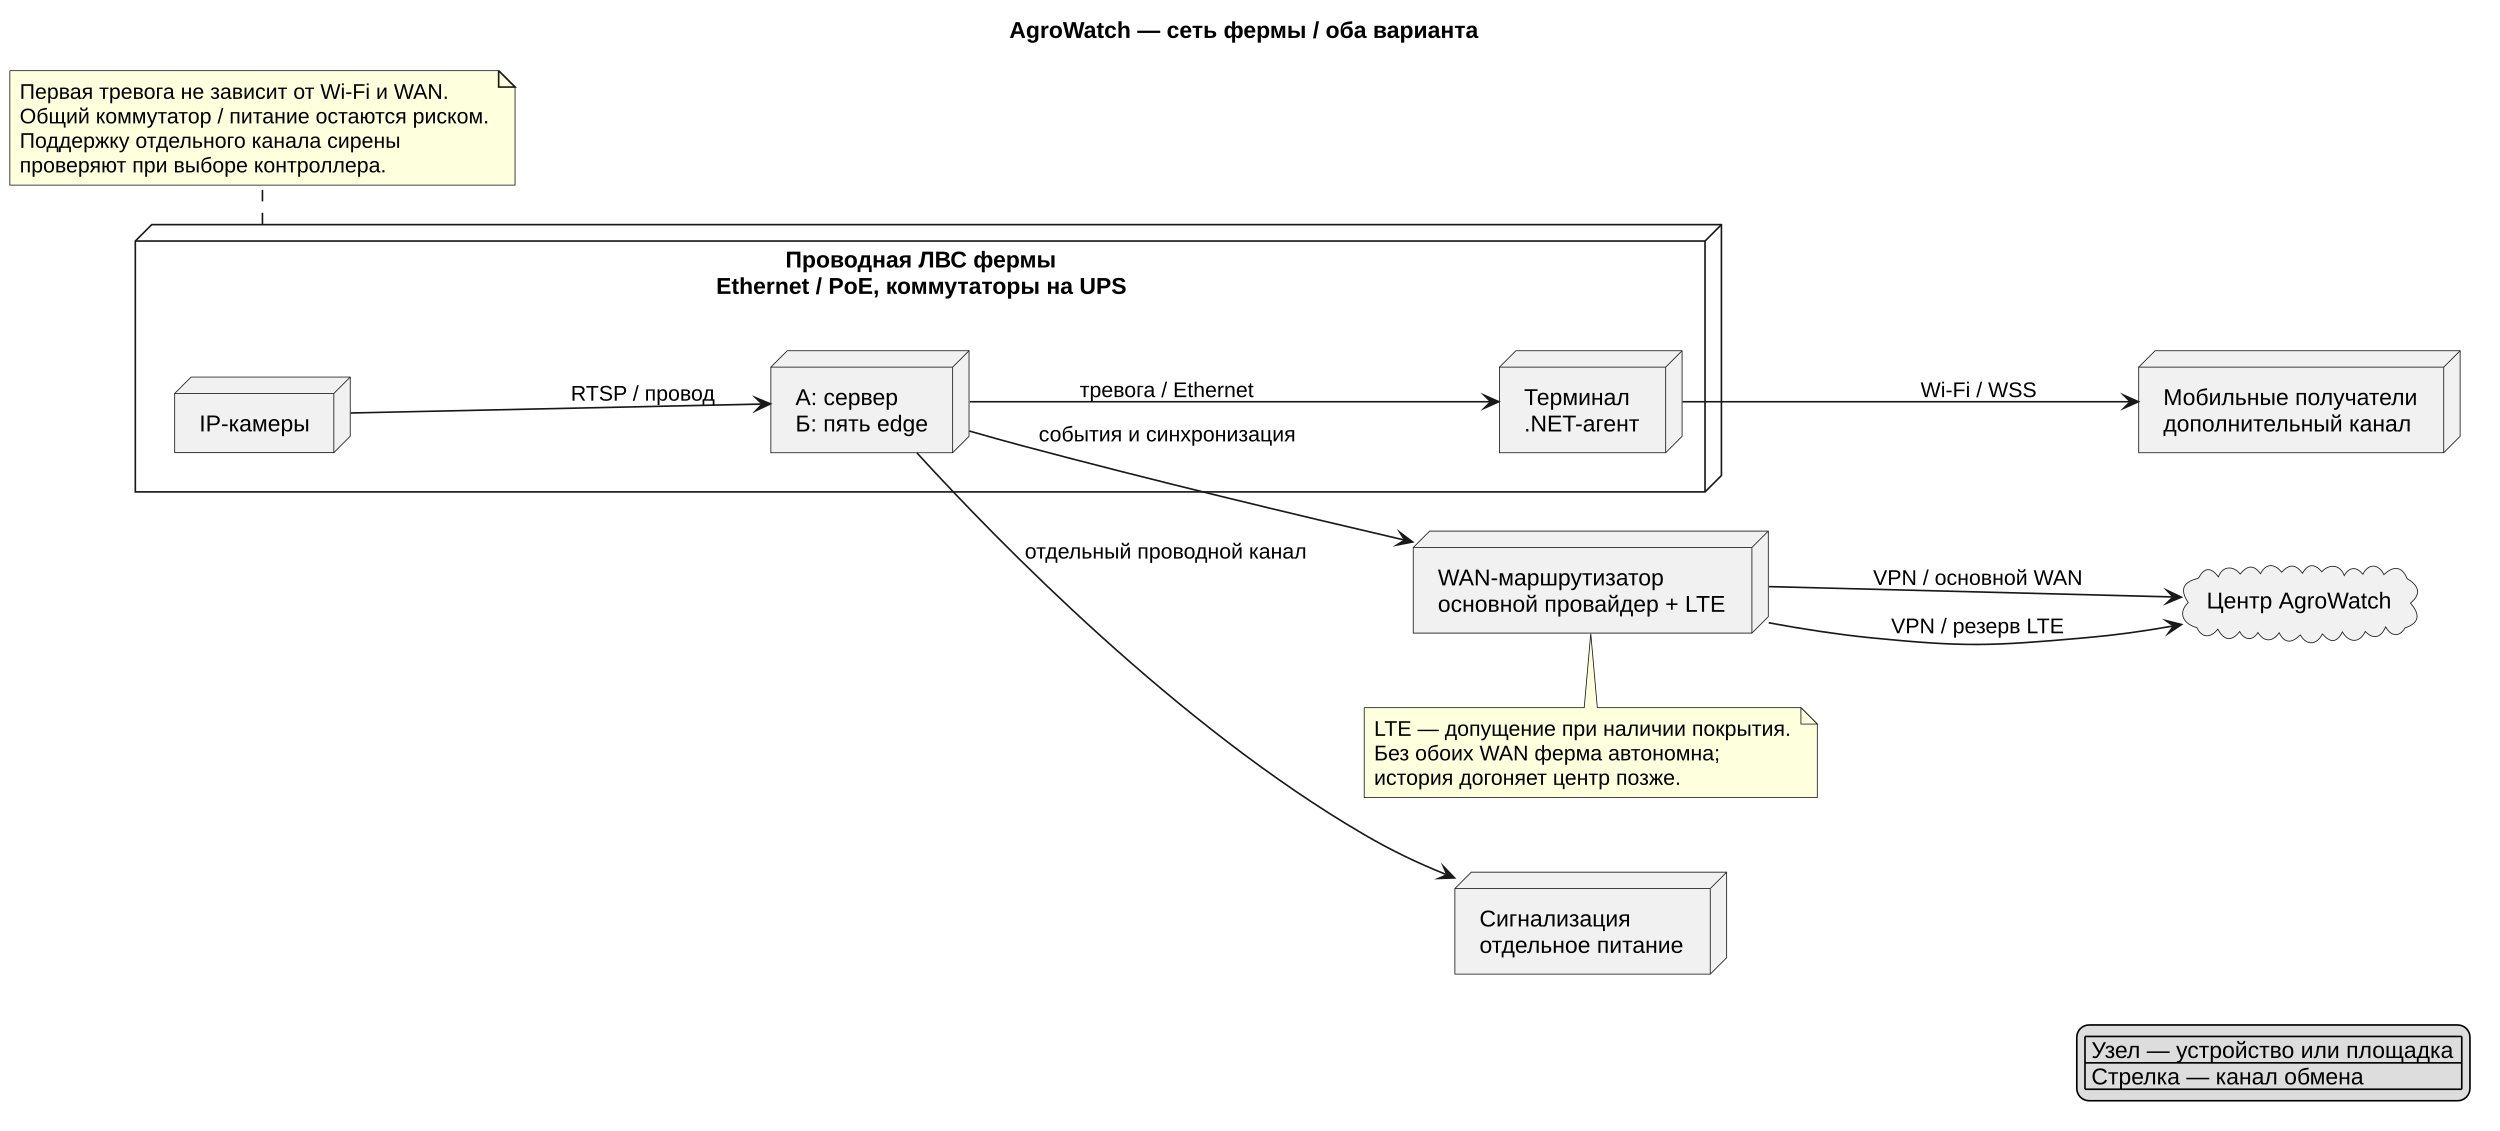
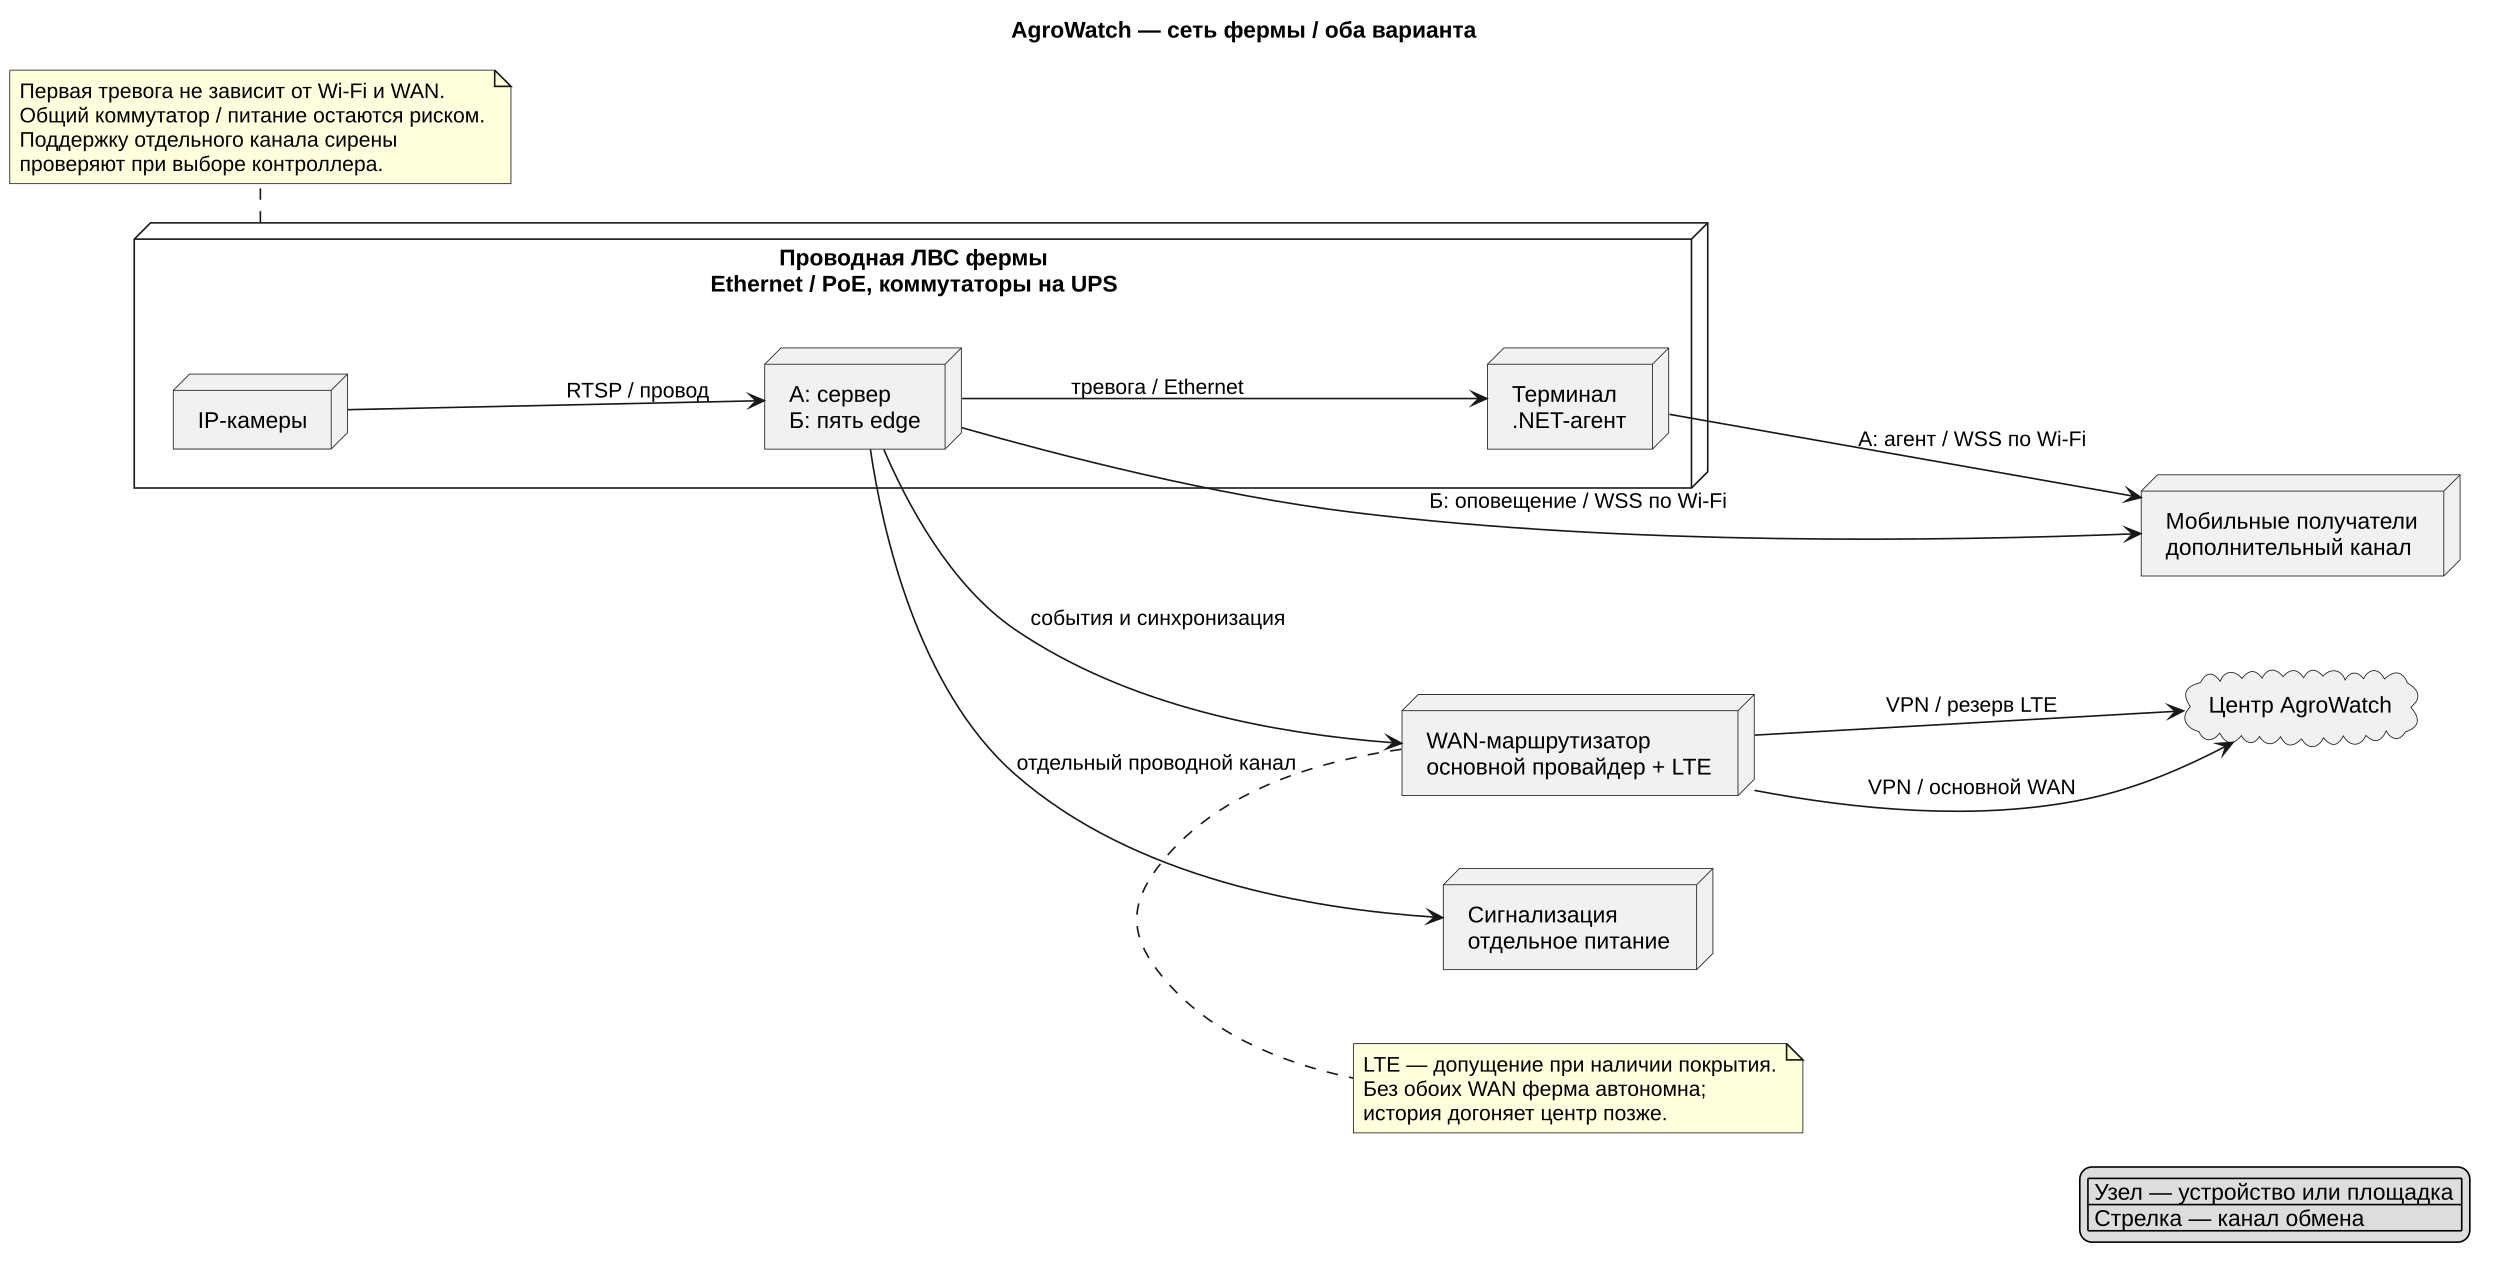
- <svg xmlns="http://www.w3.org/2000/svg" version="1.1" data-diagram-type="DESCRIPTION" style="width:1747px;height:790px;background:#FFFFFF;" width="1747.396px" height="790.625px" viewBox="0 0 1747 790" zoomAndPan="magnify" preserveAspectRatio="none" contentStyleType="text/css">
+ <svg xmlns="http://www.w3.org/2000/svg" version="1.1" data-diagram-type="DESCRIPTION" style="width:1761px;height:896px;background:#FFFFFF;" width="1761.146px" height="896.042px" viewBox="0 0 1761 896" zoomAndPan="magnify" preserveAspectRatio="none" contentStyleType="text/css">
  <defs />
  <g font-family="sans-serif" lengthAdjust="spacing">
    <g class="title" data-source-line="7">
-       <text x="705.31" y="26.505" fill="#000" font-size="16.042" textLength="329.136" font-weight="700" font-family="Arial">AgroWatch — сеть фермы / оба варианта</text>
+       <text x="712.185" y="26.505" fill="#000" font-size="16.042" textLength="329.136" font-weight="700" font-family="Arial">AgroWatch — сеть фермы / оба варианта</text>
    </g>
    <g class="cluster" data-qualified-name="lan" id="ent0001" data-source-line="8">
      <polygon points="94.566,168.436,106.024,156.978,1202.93,156.978,1202.93,332.29,1191.472,343.748,94.566,343.748,94.566,168.436" fill="none" style="stroke:#181818;stroke-width:1.146;stroke-linejoin:miter;stroke-miterlimit:10;" />
      <line x1="1191.472" y1="168.436" x2="1202.93" y2="156.978" style="stroke:#181818;stroke-width:1.146;" />
      <line x1="94.566" y1="168.436" x2="1191.472" y2="168.436" style="stroke:#181818;stroke-width:1.146;" />
      <line x1="1191.472" y1="168.436" x2="1191.472" y2="343.748" style="stroke:#181818;stroke-width:1.146;" />
      <text x="548.862" y="186.92" fill="#000" font-size="16.042" textLength="190.604" font-weight="700" font-family="Arial">Проводная ЛВС фермы</text>
      <text x="500.428" y="205.367" fill="#000" font-size="16.042" textLength="287.473" font-weight="700" font-family="Arial">Ethernet / PoE, коммутаторы на UPS</text>
    </g>
    <g class="entity" data-qualified-name="lan.cam" id="ent0002" data-source-line="9">
      <polygon points="122.066,274.941,133.524,263.483,244.739,263.483,244.739,304.846,233.281,316.304,122.066,316.304,122.066,274.941" fill="#F1F1F1" style="stroke:#181818;stroke-width:0.573;stroke-linejoin:miter;stroke-miterlimit:10;" />
      <line x1="233.281" y1="274.941" x2="244.739" y2="263.483" style="stroke:#181818;stroke-width:0.573;" />
      <line x1="122.066" y1="274.941" x2="233.281" y2="274.941" style="stroke:#181818;stroke-width:0.573;" />
      <line x1="233.281" y1="274.941" x2="233.281" y2="316.304" style="stroke:#181818;stroke-width:0.573;" />
      <text x="139.253" y="301.446" fill="#000" font-size="16.042" textLength="76.84" font-family="Arial">IP-камеры</text>
    </g>
    <g class="entity" data-qualified-name="lan.cpu" id="ent0003" data-source-line="10">
      <polygon points="538.668,256.551,550.126,245.092,677.164,245.092,677.164,304.902,665.705,316.36,538.668,316.36,538.668,256.551" fill="#F1F1F1" style="stroke:#181818;stroke-width:0.573;stroke-linejoin:miter;stroke-miterlimit:10;" />
      <line x1="665.705" y1="256.551" x2="677.164" y2="245.092" style="stroke:#181818;stroke-width:0.573;" />
      <line x1="538.668" y1="256.551" x2="665.705" y2="256.551" style="stroke:#181818;stroke-width:0.573;" />
      <line x1="665.705" y1="256.551" x2="665.705" y2="316.36" style="stroke:#181818;stroke-width:0.573;" />
      <text x="555.855" y="283.056" fill="#000" font-size="16.042" textLength="71.843" font-family="Arial">А: сервер</text>
      <text x="555.855" y="301.502" fill="#000" font-size="16.042" textLength="92.663" font-family="Arial">Б: пять edge</text>
    </g>
    <g class="entity" data-qualified-name="lan.term" id="ent0004" data-source-line="11">
      <polygon points="1047.819,256.551,1059.277,245.092,1175.435,245.092,1175.435,304.902,1163.976,316.36,1047.819,316.36,1047.819,256.551" fill="#F1F1F1" style="stroke:#181818;stroke-width:0.573;stroke-linejoin:miter;stroke-miterlimit:10;" />
      <line x1="1163.976" y1="256.551" x2="1175.435" y2="245.092" style="stroke:#181818;stroke-width:0.573;" />
      <line x1="1047.819" y1="256.551" x2="1163.976" y2="256.551" style="stroke:#181818;stroke-width:0.573;" />
      <line x1="1163.976" y1="256.551" x2="1163.976" y2="316.36" style="stroke:#181818;stroke-width:0.573;" />
      <text x="1065.006" y="283.056" fill="#000" font-size="16.042" textLength="74.772" font-family="Arial">Терминал</text>
      <text x="1065.006" y="301.502" fill="#000" font-size="16.042" textLength="81.783" font-family="Arial">.NET-агент</text>
    </g>
    <g class="entity" data-qualified-name="sound" id="ent0005" data-source-line="13">
-       <polygon points="1016.664,620.926,1028.122,609.467,1206.582,609.467,1206.582,669.277,1195.124,680.735,1016.664,680.735,1016.664,620.926" fill="#F1F1F1" style="stroke:#181818;stroke-width:0.573;stroke-linejoin:miter;stroke-miterlimit:10;" />
-       <line x1="1195.124" y1="620.926" x2="1206.582" y2="609.467" style="stroke:#181818;stroke-width:0.573;" />
-       <line x1="1016.664" y1="620.926" x2="1195.124" y2="620.926" style="stroke:#181818;stroke-width:0.573;" />
-       <line x1="1195.124" y1="620.926" x2="1195.124" y2="680.735" style="stroke:#181818;stroke-width:0.573;" />
-       <text x="1033.851" y="647.431" fill="#000" font-size="16.042" textLength="105.61" font-family="Arial">Сигнализация</text>
-       <text x="1033.851" y="665.877" fill="#000" font-size="16.042" textLength="144.085" font-family="Arial">отдельное питание</text>
+       <polygon points="1016.664,623.217,1028.122,611.759,1206.582,611.759,1206.582,671.568,1195.124,683.027,1016.664,683.027,1016.664,623.217" fill="#F1F1F1" style="stroke:#181818;stroke-width:0.573;stroke-linejoin:miter;stroke-miterlimit:10;" />
+       <line x1="1195.124" y1="623.217" x2="1206.582" y2="611.759" style="stroke:#181818;stroke-width:0.573;" />
+       <line x1="1016.664" y1="623.217" x2="1195.124" y2="623.217" style="stroke:#181818;stroke-width:0.573;" />
+       <line x1="1195.124" y1="623.217" x2="1195.124" y2="683.027" style="stroke:#181818;stroke-width:0.573;" />
+       <text x="1033.851" y="649.722" fill="#000" font-size="16.042" textLength="105.61" font-family="Arial">Сигнализация</text>
+       <text x="1033.851" y="668.169" fill="#000" font-size="16.042" textLength="144.085" font-family="Arial">отдельное питание</text>
    </g>
    <g class="entity" data-qualified-name="mobile" id="ent0006" data-source-line="14">
-       <polygon points="1494.522,256.551,1505.98,245.092,1719.132,245.092,1719.132,304.902,1707.674,316.36,1494.522,316.36,1494.522,256.551" fill="#F1F1F1" style="stroke:#181818;stroke-width:0.573;stroke-linejoin:miter;stroke-miterlimit:10;" />
-       <line x1="1707.674" y1="256.551" x2="1719.132" y2="245.092" style="stroke:#181818;stroke-width:0.573;" />
-       <line x1="1494.522" y1="256.551" x2="1707.674" y2="256.551" style="stroke:#181818;stroke-width:0.573;" />
-       <line x1="1707.674" y1="256.551" x2="1707.674" y2="316.36" style="stroke:#181818;stroke-width:0.573;" />
-       <text x="1511.709" y="283.056" fill="#000" font-size="16.042" textLength="178.777" font-family="Arial">Мобильные получатели</text>
-       <text x="1511.709" y="301.502" fill="#000" font-size="16.042" textLength="173.944" font-family="Arial">дополнительный канал</text>
+       <polygon points="1508.272,345.926,1519.73,334.467,1732.882,334.467,1732.882,394.277,1721.424,405.735,1508.272,405.735,1508.272,345.926" fill="#F1F1F1" style="stroke:#181818;stroke-width:0.573;stroke-linejoin:miter;stroke-miterlimit:10;" />
+       <line x1="1721.424" y1="345.926" x2="1732.882" y2="334.467" style="stroke:#181818;stroke-width:0.573;" />
+       <line x1="1508.272" y1="345.926" x2="1721.424" y2="345.926" style="stroke:#181818;stroke-width:0.573;" />
+       <line x1="1721.424" y1="345.926" x2="1721.424" y2="405.735" style="stroke:#181818;stroke-width:0.573;" />
+       <text x="1525.459" y="372.431" fill="#000" font-size="16.042" textLength="178.777" font-family="Arial">Мобильные получатели</text>
+       <text x="1525.459" y="390.877" fill="#000" font-size="16.042" textLength="173.944" font-family="Arial">дополнительный канал</text>
    </g>
    <g class="entity" data-qualified-name="wan" id="ent0007" data-source-line="15">
-       <polygon points="987.571,382.592,999.029,371.134,1235.687,371.134,1235.687,430.943,1224.229,442.402,987.571,442.402,987.571,382.592" fill="#F1F1F1" style="stroke:#181818;stroke-width:0.573;stroke-linejoin:miter;stroke-miterlimit:10;" />
-       <line x1="1224.229" y1="382.592" x2="1235.687" y2="371.134" style="stroke:#181818;stroke-width:0.573;" />
-       <line x1="987.571" y1="382.592" x2="1224.229" y2="382.592" style="stroke:#181818;stroke-width:0.573;" />
-       <line x1="1224.229" y1="382.592" x2="1224.229" y2="442.402" style="stroke:#181818;stroke-width:0.573;" />
-       <text x="1004.758" y="409.097" fill="#000" font-size="16.042" textLength="159.226" font-family="Arial">WAN-маршрутизатор</text>
-       <text x="1004.758" y="427.544" fill="#000" font-size="16.042" textLength="202.283" font-family="Arial">основной провайдер + LTE</text>
+       <polygon points="987.571,500.613,999.029,489.155,1235.687,489.155,1235.687,548.964,1224.229,560.422,987.571,560.422,987.571,500.613" fill="#F1F1F1" style="stroke:#181818;stroke-width:0.573;stroke-linejoin:miter;stroke-miterlimit:10;" />
+       <line x1="1224.229" y1="500.613" x2="1235.687" y2="489.155" style="stroke:#181818;stroke-width:0.573;" />
+       <line x1="987.571" y1="500.613" x2="1224.229" y2="500.613" style="stroke:#181818;stroke-width:0.573;" />
+       <line x1="1224.229" y1="500.613" x2="1224.229" y2="560.422" style="stroke:#181818;stroke-width:0.573;" />
+       <text x="1004.758" y="527.118" fill="#000" font-size="16.042" textLength="159.226" font-family="Arial">WAN-маршрутизатор</text>
+       <text x="1004.758" y="545.565" fill="#000" font-size="16.042" textLength="202.283" font-family="Arial">основной провайдер + LTE</text>
    </g>
    <g class="entity" data-qualified-name="center" id="ent0008" data-source-line="16">
-       <path d="M1536.253,404.051 C1540.444,396.248 1545.05,396.217 1550.23,403.11 C1553.108,395.268 1560.752,395.114 1565.423,401.147 C1570.24,395.247 1574.64,394.155 1579.671,400.905 C1583.493,393.246 1589.612,393.859 1594.403,399.859 C1599.692,394.045 1604.304,394.082 1608.97,400.596 C1612.843,393.587 1617.643,393.898 1622.508,399.535 C1627.561,393.88 1635.341,394.302 1638.132,402.152 C1641.804,395.933 1646.713,395.876 1651.169,401.272 C1655.127,393.467 1662.184,393.856 1665.858,401.542 C1672.071,395.629 1678.401,395.107 1682.036,404.302 C1689.747,408.869 1692.713,414.617 1684.468,421.447 C1690.869,428.896 1691.417,435.156 1680.632,438.808 C1676.297,445.897 1670.708,444.38 1667.043,438.126 C1664.046,445.286 1658.798,447.397 1652.85,441.28 C1648.764,449.902 1641.246,449.086 1636.852,441.586 C1632.901,449.484 1628.3,449.284 1622.903,443.01 C1619.047,450.684 1612.037,451.547 1607.47,443.718 C1601.981,449.131 1596.757,450.325 1592.675,442.182 C1588.02,448.687 1582.294,448.953 1577.803,442.002 C1574.213,448.326 1568.034,447.174 1565.095,441.324 C1559.271,448.885 1553.976,447.31 1549.77,439.69 C1545.03,445.846 1538.809,446.249 1535.14,438.558 C1526.428,436.327 1521.217,428.945 1529.12,421.013 C1522.672,411.49 1526.101,406.593 1536.253,404.051" style="stroke:#181818;stroke-width:0.573;" fill="#F1F1F1" />
-       <text x="1541.971" y="425.196" fill="#000" font-size="16.042" textLength="129.72" font-family="Arial">Центр AgroWatch</text>
+       <path d="M1550.003,480.822 C1554.194,473.019 1558.8,472.988 1563.98,479.881 C1566.858,472.039 1574.502,471.885 1579.173,477.917 C1583.99,472.017 1588.39,470.925 1593.421,477.676 C1597.243,470.017 1603.362,470.63 1608.153,476.63 C1613.442,470.816 1618.054,470.853 1622.72,477.366 C1626.593,470.358 1631.393,470.669 1636.258,476.306 C1641.311,470.651 1649.091,471.073 1651.882,478.923 C1655.554,472.703 1660.463,472.646 1664.919,478.043 C1668.877,470.238 1675.934,470.627 1679.608,478.313 C1685.821,472.4 1692.151,471.878 1695.786,481.073 C1703.497,485.64 1706.463,491.388 1698.218,498.218 C1704.619,505.667 1705.167,511.927 1694.382,515.579 C1690.047,522.667 1684.458,521.151 1680.793,514.897 C1677.796,522.056 1672.548,524.168 1666.6,518.051 C1662.514,526.673 1654.996,525.857 1650.602,518.357 C1646.651,526.255 1642.05,526.055 1636.653,519.78 C1632.797,527.455 1625.787,528.318 1621.22,520.488 C1615.731,525.902 1610.507,527.096 1606.425,518.953 C1601.77,525.458 1596.044,525.724 1591.553,518.772 C1587.963,525.097 1581.784,523.945 1578.845,518.094 C1573.021,525.656 1567.726,524.08 1563.52,516.46 C1558.78,522.616 1552.559,523.02 1548.89,515.329 C1540.178,513.098 1534.967,505.715 1542.87,497.784 C1536.422,488.261 1539.851,483.364 1550.003,480.822" style="stroke:#181818;stroke-width:0.573;" fill="#F1F1F1" />
+       <text x="1555.721" y="501.967" fill="#000" font-size="16.042" textLength="129.72" font-family="Arial">Центр AgroWatch</text>
    </g>
-     <g class="entity" data-qualified-name="GMN16" id="ent0017" data-source-line="25">
-       <path d="M953.31,494.517 L953.31,557.362 A0,0 0 0 0 953.31,557.362 L1269.944,557.362 A0,0 0 0 0 1269.944,557.362 L1269.944,505.976 L1258.485,494.517 L1116.214,494.517 L1111.63,442.668 L1107.047,494.517 L953.31,494.517 A0,0 0 0 0 953.31,494.517" style="stroke:#181818;stroke-width:0.573;" fill="#FEFFDD" />
-       <path d="M1258.485,494.517 L1258.485,505.976 L1269.944,505.976 L1258.485,494.517" style="stroke:#181818;stroke-width:0.573;" fill="#FEFFDD" />
-       <text x="960.185" y="514.218" fill="#000" font-size="14.896" textLength="292.571" font-family="Arial">LTE — допущение при наличии покрытия.</text>
-       <text x="960.185" y="531.347" fill="#000" font-size="14.896" textLength="243.119" font-family="Arial">Без обоих WAN ферма автономна;</text>
-       <text x="960.185" y="548.476" fill="#000" font-size="14.896" textLength="215.771" font-family="Arial">история догоняет центр позже.</text>
+     <g class="entity" data-qualified-name="GMN17" id="ent0018" data-source-line="26">
+       <path d="M953.31,735.131 L953.31,797.975 L1269.944,797.975 L1269.944,746.589 L1258.485,735.131 L953.31,735.131" style="stroke:#181818;stroke-width:0.573;" fill="#FEFFDD" />
+       <path d="M1258.485,735.131 L1258.485,746.589 L1269.944,746.589 L1258.485,735.131" style="stroke:#181818;stroke-width:1.146;" fill="#FEFFDD" />
+       <text x="960.185" y="754.832" fill="#000" font-size="14.896" textLength="292.571" font-family="Arial">LTE — допущение при наличии покрытия.</text>
+       <text x="960.185" y="771.961" fill="#000" font-size="14.896" textLength="243.119" font-family="Arial">Без обоих WAN ферма автономна;</text>
+       <text x="960.185" y="789.09" fill="#000" font-size="14.896" textLength="215.771" font-family="Arial">история догоняет центр позже.</text>
    </g>
-     <g class="entity" data-qualified-name="GMN19" id="ent0020" data-source-line="30">
+     <g class="entity" data-qualified-name="GMN20" id="ent0021" data-source-line="31">
      <path d="M6.875,49.384 L6.875,129.357 L359.919,129.357 L359.919,60.842 L348.46,49.384 L6.875,49.384" style="stroke:#181818;stroke-width:0.573;" fill="#FEFFDD" />
      <path d="M348.46,49.384 L348.46,60.842 L359.919,60.842 L348.46,49.384" style="stroke:#181818;stroke-width:1.146;" fill="#FEFFDD" />
      <text x="13.75" y="69.085" fill="#000" font-size="14.896" textLength="301.321" font-family="Arial">Первая тревога не зависит от Wi-Fi и WAN.</text>
      <text x="13.75" y="86.214" fill="#000" font-size="14.896" textLength="328.981" font-family="Arial">Общий коммутатор / питание остаются риском.</text>
      <text x="13.75" y="103.343" fill="#000" font-size="14.896" textLength="267.609" font-family="Arial">Поддержку отдельного канала сирены</text>
      <text x="13.75" y="120.471" fill="#000" font-size="14.896" textLength="257.062" font-family="Arial">проверяют при выборе контроллера.</text>
    </g>
    <g class="link" data-entity-1="ent0002" data-entity-2="ent0003" id="lnk9" data-source-line="17" data-link-type="dependency">
-       <path d="M245.036,288.588 C322.678,286.892 451.311,284.106 532.608,282.342" style="stroke:#181818;stroke-width:1.146;" fill="none" id="cam-to-cpu" />
-       <polygon points="538.335,282.217,527.926,277.859,532.608,282.342,528.125,287.023,538.335,282.217" fill="#181818" style="stroke:#181818;stroke-width:1.146;stroke-linejoin:miter;stroke-miterlimit:10;" />
-       <text x="398.876" y="279.976" fill="#000" font-size="14.896" textLength="101.667" font-family="Arial">RTSP / провод</text>
+       <path d="M245.036,288.577 C322.678,286.892 451.311,284.095 532.608,282.33" style="stroke:#181818;stroke-width:1.146;" fill="none" id="cam-to-cpu" />
+       <polygon points="538.335,282.206,527.926,277.847,532.608,282.33,528.125,287.012,538.335,282.206" fill="#181818" style="stroke:#181818;stroke-width:1.146;stroke-linejoin:miter;stroke-miterlimit:10;" />
+       <text x="398.876" y="279.964" fill="#000" font-size="14.896" textLength="101.667" font-family="Arial">RTSP / провод</text>
    </g>
    <g class="link" data-entity-1="ent0003" data-entity-2="ent0004" id="lnk10" data-source-line="18" data-link-type="dependency">
      <path d="M677.726,280.728 C775.362,280.728 947.169,280.728 1041.654,280.728" style="stroke:#181818;stroke-width:1.146;" fill="none" id="cpu-to-term" />
      <polygon points="1047.383,280.728,1037.071,276.144,1041.654,280.728,1037.071,285.311,1047.383,280.728" fill="#181818" style="stroke:#181818;stroke-width:1.146;stroke-linejoin:miter;stroke-miterlimit:10;" />
      <text x="754.508" y="277.512" fill="#000" font-size="14.896" textLength="122.032" font-family="Arial">тревога / Ethernet</text>
    </g>
    <g class="link" data-entity-1="ent0003" data-entity-2="ent0005" id="lnk11" data-source-line="19" data-link-type="dependency">
-       <path d="M640.761,316.501 C697.652,378.742 823.361,507.568 953.31,583.228 C972.95,594.663 989.788,602.7 1011.135,611.34" style="stroke:#181818;stroke-width:1.146;" fill="none" id="cpu-to-sound" />
-       <polygon points="1016.446,613.489,1008.606,605.372,1011.135,611.34,1005.167,613.869,1016.446,613.489" fill="#181818" style="stroke:#181818;stroke-width:1.146;stroke-linejoin:miter;stroke-miterlimit:10;" />
-       <text x="716.123" y="390.331" fill="#000" font-size="14.896" textLength="198.424" font-family="Arial">отдельный проводной канал</text>
+       <path d="M613.113,316.558 C621.523,373.643 646.216,484.949 714.977,545.415 C798.577,618.92 922.683,640.245 1010.58,646.043" style="stroke:#181818;stroke-width:1.146;" fill="none" id="cpu-to-sound" />
+       <polygon points="1016.297,646.42,1006.308,641.168,1010.58,646.043,1005.705,650.315,1016.297,646.42" fill="#181818" style="stroke:#181818;stroke-width:1.146;stroke-linejoin:miter;stroke-miterlimit:10;" />
+       <text x="716.123" y="542.2" fill="#000" font-size="14.896" textLength="198.424" font-family="Arial">отдельный проводной канал</text>
    </g>
    <g class="link" data-entity-1="ent0004" data-entity-2="ent0006" id="lnk12" data-source-line="20" data-link-type="dependency">
-       <path d="M1175.705,280.728 C1255.902,280.728 1390.182,280.728 1488.598,280.728" style="stroke:#181818;stroke-width:1.146;" fill="none" id="term-to-mobile" />
-       <polygon points="1494.327,280.728,1484.015,276.144,1488.598,280.728,1484.015,285.311,1494.327,280.728" fill="#181818" style="stroke:#181818;stroke-width:1.146;stroke-linejoin:miter;stroke-miterlimit:10;" />
-       <text x="1342.126" y="277.512" fill="#000" font-size="14.896" textLength="81.083" font-family="Arial">Wi-Fi / WSS</text>
+       <path d="M1175.923,291.865 C1258.95,306.509 1400.57,331.49 1502.504,349.468" style="stroke:#181818;stroke-width:1.146;" fill="none" id="term-to-mobile" />
+       <polygon points="1508.146,350.463,1498.786,344.158,1502.504,349.468,1497.194,353.186,1508.146,350.463" fill="#181818" style="stroke:#181818;stroke-width:1.146;stroke-linejoin:miter;stroke-miterlimit:10;" />
+       <text x="1308.897" y="314.19" fill="#000" font-size="14.896" textLength="160.974" font-family="Arial">А: агент / WSS по Wi-Fi</text>
    </g>
-     <g class="link" data-entity-1="ent0003" data-entity-2="ent0007" id="lnk13" data-source-line="21" data-link-type="dependency">
-       <path d="M677.302,301.181 C689.803,304.779 702.763,308.411 714.977,311.665 C805.739,335.819 903.375,359.249 981.589,377.433" style="stroke:#181818;stroke-width:1.146;" fill="none" id="cpu-to-wan" />
-       <polygon points="987.17,378.731,978.163,371.931,981.589,377.433,976.087,380.86,987.17,378.731" fill="#181818" style="stroke:#181818;stroke-width:1.146;stroke-linejoin:miter;stroke-miterlimit:10;" />
-       <text x="725.863" y="308.45" fill="#000" font-size="14.896" textLength="179.368" font-family="Arial">события и синхронизация</text>
+     <g class="link" data-entity-1="ent0003" data-entity-2="ent0006" id="lnk13" data-source-line="21" data-link-type="dependency">
+       <path d="M677.508,301.272 C746.43,320.866 856.155,349.088 953.31,360.936 C1147.197,384.574 1369.424,381.233 1502.135,376.077" style="stroke:#181818;stroke-width:1.146;" fill="none" id="cpu-to-mobile" />
+       <polygon points="1507.859,375.855,1497.377,371.675,1502.135,376.077,1497.733,380.835,1507.859,375.855" fill="#181818" style="stroke:#181818;stroke-width:1.146;stroke-linejoin:miter;stroke-miterlimit:10;" />
+       <text x="1006.786" y="357.721" fill="#000" font-size="14.896" textLength="209.967" font-family="Arial">Б: оповещение / WSS по Wi-Fi</text>
    </g>
-     <g class="link" data-entity-1="ent0007" data-entity-2="ent0008" id="lnk14" data-source-line="22" data-link-type="dependency">
-       <path d="M1236.205,409.932 C1326.314,412.235 1440.211,415.148 1518.598,417.153" style="stroke:#181818;stroke-width:1.146;" fill="none" id="wan-to-center" />
-       <polygon points="1524.325,417.299,1514.133,412.454,1518.598,417.153,1513.899,421.618,1524.325,417.299" fill="#181818" style="stroke:#181818;stroke-width:1.146;stroke-linejoin:miter;stroke-miterlimit:10;" />
-       <text x="1308.897" y="408.733" fill="#000" font-size="14.896" textLength="146.922" font-family="Arial">VPN / основной WAN</text>
+     <g class="link" data-entity-1="ent0003" data-entity-2="ent0007" id="lnk14" data-source-line="22" data-link-type="dependency">
+       <path d="M622.566,316.604 C638.676,354.279 669.304,412.292 714.977,443.436 C795.059,498.023 898.281,516.947 981.548,523.204" style="stroke:#181818;stroke-width:1.146;" fill="none" id="cpu-to-wan" />
+       <polygon points="987.261,523.633,977.321,518.29,981.548,523.204,976.635,527.431,987.261,523.633" fill="#181818" style="stroke:#181818;stroke-width:1.146;stroke-linejoin:miter;stroke-miterlimit:10;" />
+       <text x="725.863" y="440.221" fill="#000" font-size="14.896" textLength="179.368" font-family="Arial">события и синхронизация</text>
    </g>
    <g class="link" data-entity-1="ent0007" data-entity-2="ent0008" id="lnk15" data-source-line="23" data-link-type="dependency">
-       <path d="M1235.999,435.209 C1259.683,439.586 1284.399,443.413 1307.751,445.728 C1373.636,452.247 1390.767,451.514 1456.709,445.728 C1478.824,443.791 1496.924,441.257 1518.82,437.395" style="stroke:#181818;stroke-width:1.146;" fill="none" id="wan-to-center-1" />
-       <polygon points="1524.462,436.401,1513.511,433.678,1518.82,437.395,1515.103,442.705,1524.462,436.401" fill="#181818" style="stroke:#181818;stroke-width:1.146;stroke-linejoin:miter;stroke-miterlimit:10;" />
-       <text x="1321.501" y="442.512" fill="#000" font-size="14.896" textLength="122.381" font-family="Arial">VPN / резерв LTE</text>
+       <path d="M1235.861,556.736 C1305.31,570.051 1393.356,579.022 1470.459,562.603 C1506.473,554.937 1539.253,540.561 1567.784,525.666" style="stroke:#181818;stroke-width:1.146;" fill="none" id="wan-to-center" />
+       <polygon points="1572.863,523.014,1561.6,523.724,1567.784,525.666,1565.842,531.85,1572.863,523.014" fill="#181818" style="stroke:#181818;stroke-width:1.146;stroke-linejoin:miter;stroke-miterlimit:10;" />
+       <text x="1315.772" y="559.387" fill="#000" font-size="14.896" textLength="146.922" font-family="Arial">VPN / основной WAN</text>
    </g>
-     <g class="link" data-entity-1="ent0001" data-entity-2="ent0020" id="lnk21" data-source-line="30" data-link-type="association">
-       <path d="M183.402,156.746 C183.402,156.64 183.402,156.534 183.402,156.428 C183.402,156.005 183.402,155.582 183.402,155.159 C183.402,153.466 183.402,151.773 183.402,150.08 C183.402,143.308 183.402,136.536 183.402,129.764" style="stroke:#181818;stroke-width:1.146;stroke-dasharray:8.021,8.021;" fill="none" id="lan-GMN19" />
+     <g class="link" data-entity-1="ent0007" data-entity-2="ent0008" id="lnk16" data-source-line="24" data-link-type="dependency">
+       <path d="M1236.068,517.812 C1329.946,512.507 1450.795,505.681 1532.344,501.063" style="stroke:#181818;stroke-width:1.146;" fill="none" id="wan-to-center-1" />
+       <polygon points="1538.064,500.739,1527.508,496.746,1532.344,501.063,1528.027,505.898,1538.064,500.739" fill="#181818" style="stroke:#181818;stroke-width:1.146;stroke-linejoin:miter;stroke-miterlimit:10;" />
+       <text x="1328.376" y="501.385" fill="#000" font-size="14.896" textLength="122.381" font-family="Arial">VPN / резерв LTE</text>
    </g>
-     <g class="legend" data-source-line="35">
-       <rect x="1451.263" y="716.256" width="274.744" height="52.934" fill="#DDD" style="stroke:#000;stroke-width:1.146;" rx="8.594" ry="8.594" />
-       <text x="1461.449" y="739.323" fill="#000" font-size="16.042" textLength="254.372" font-family="Arial">Узел — устройство или площадка</text>
-       <text x="1461.449" y="757.77" fill="#000" font-size="16.042" textLength="190.409" font-family="Arial">Стрелка — канал обмена</text>
-       <line x1="1456.992" y1="724.277" x2="1720.278" y2="724.277" style="stroke:#000;stroke-width:1.146;" />
-       <line x1="1456.992" y1="742.723" x2="1720.278" y2="742.723" style="stroke:#000;stroke-width:1.146;" />
-       <line x1="1456.992" y1="761.169" x2="1720.278" y2="761.169" style="stroke:#000;stroke-width:1.146;" />
-       <line x1="1456.992" y1="724.277" x2="1456.992" y2="761.169" style="stroke:#000;stroke-width:1.146;" />
-       <line x1="1720.278" y1="724.277" x2="1720.278" y2="761.169" style="stroke:#000;stroke-width:1.146;" />
+     <g class="link" data-entity-1="ent0007" data-entity-2="ent0018" id="lnk19" data-source-line="26" data-link-type="association">
+       <path d="M987.158,527.804 C925.043,536.432 854.872,558.443 815.238,611.301 C795.987,636.967 795.85,657.924 815.238,683.488 C847.848,726.491 900.866,748.491 953.104,759.377" style="stroke:#181818;stroke-width:1.146;stroke-dasharray:8.021,8.021;" fill="none" id="wan-GMN17" />
+     </g>
+     <g class="link" data-entity-1="ent0001" data-entity-2="ent0021" id="lnk22" data-source-line="31" data-link-type="association">
+       <path d="M183.402,156.738 C183.402,156.632 183.402,156.526 183.402,156.42 C183.402,155.997 183.402,155.574 183.402,155.151 C183.402,153.458 183.402,151.766 183.402,150.073 C183.402,143.303 183.402,136.533 183.402,129.764" style="stroke:#181818;stroke-width:1.146;stroke-dasharray:8.021,8.021;" fill="none" id="lan-GMN20" />
+     </g>
+     <g class="legend" data-source-line="36">
+       <rect x="1465.013" y="822.038" width="274.744" height="52.934" fill="#DDD" style="stroke:#000;stroke-width:1.146;" rx="8.594" ry="8.594" />
+       <text x="1475.199" y="845.106" fill="#000" font-size="16.042" textLength="254.372" font-family="Arial">Узел — устройство или площадка</text>
+       <text x="1475.199" y="863.552" fill="#000" font-size="16.042" textLength="190.409" font-family="Arial">Стрелка — канал обмена</text>
+       <line x1="1470.742" y1="830.059" x2="1734.028" y2="830.059" style="stroke:#000;stroke-width:1.146;" />
+       <line x1="1470.742" y1="848.505" x2="1734.028" y2="848.505" style="stroke:#000;stroke-width:1.146;" />
+       <line x1="1470.742" y1="866.951" x2="1734.028" y2="866.951" style="stroke:#000;stroke-width:1.146;" />
+       <line x1="1470.742" y1="830.059" x2="1470.742" y2="866.951" style="stroke:#000;stroke-width:1.146;" />
+       <line x1="1734.028" y1="830.059" x2="1734.028" y2="866.951" style="stroke:#000;stroke-width:1.146;" />
    </g>
  </g>
</svg>
